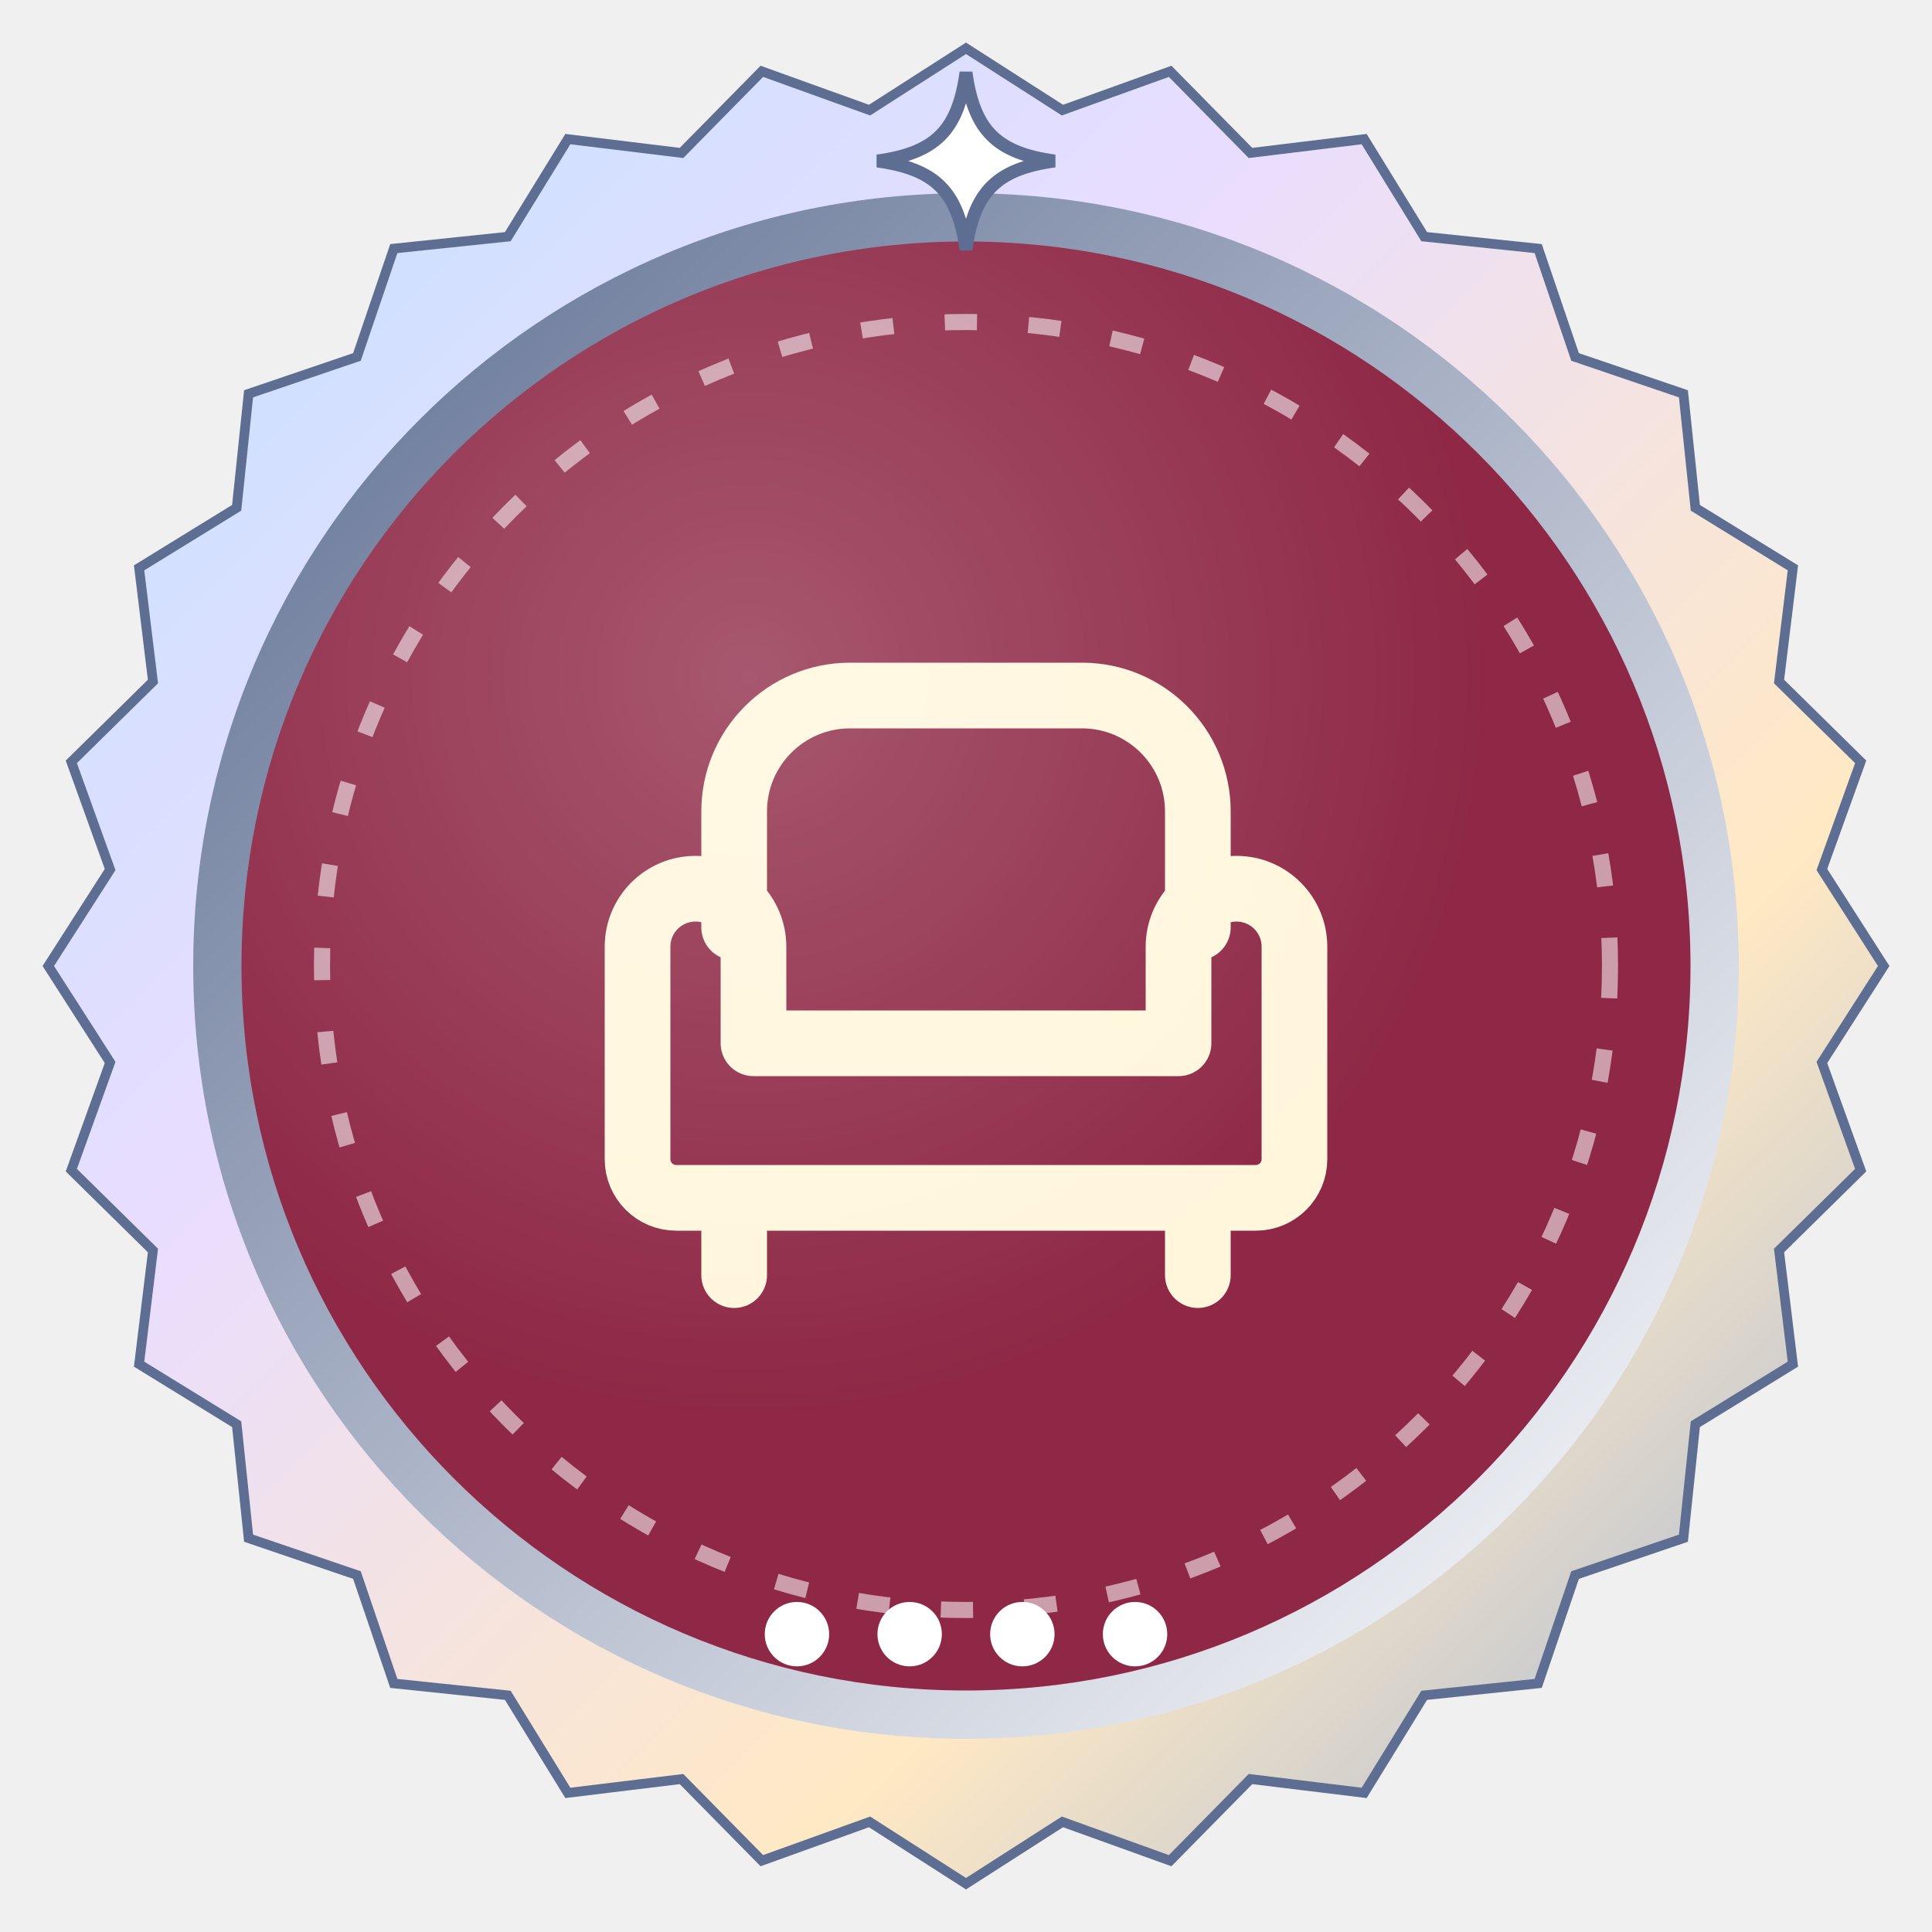
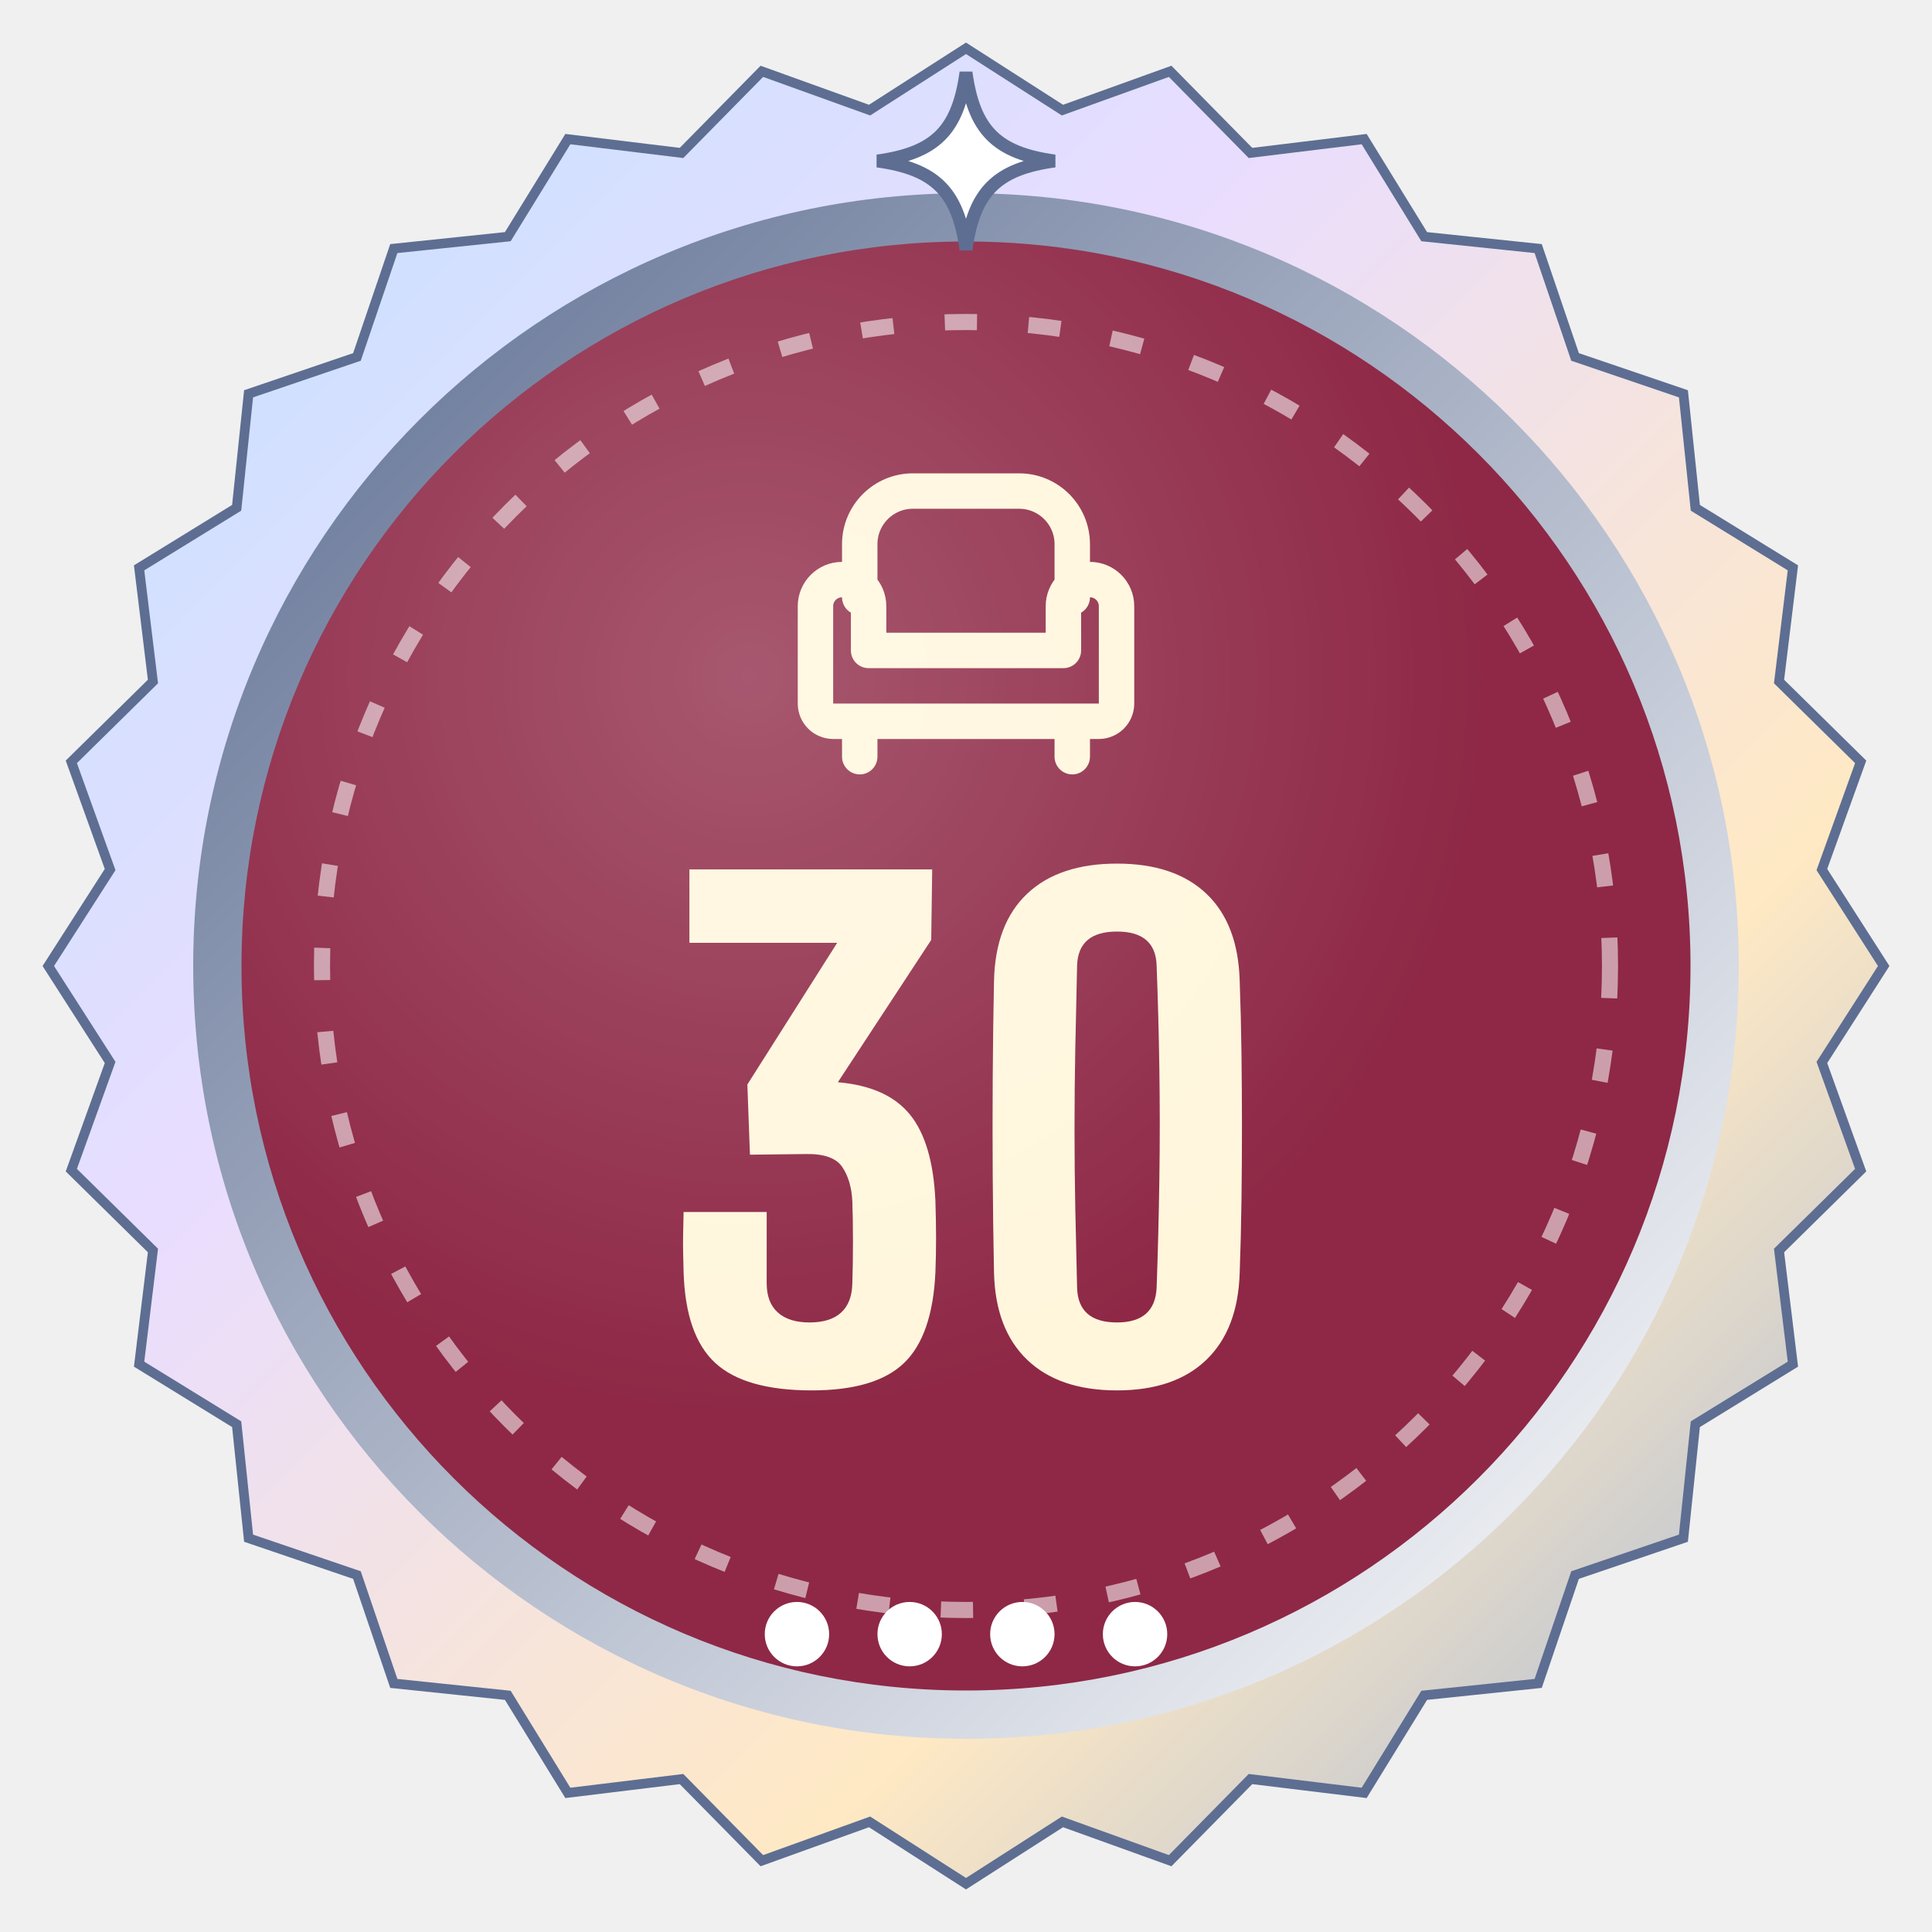
<svg xmlns="http://www.w3.org/2000/svg" viewBox="0 0 120 120">
  <defs>
    <linearGradient id="m" x1="0" y1="0" x2="1" y2="1">
      <stop offset="0" stop-color="#FFFFFF" />
      <stop offset=".55" stop-color="#B9C6DC" />
      <stop offset="1" stop-color="#5D6E92" />
    </linearGradient>
    <linearGradient id="m2" x1="1" y1="1" x2="0" y2="0">
      <stop offset="0" stop-color="#FFFFFF" />
      <stop offset="1" stop-color="#5D6E92" />
    </linearGradient>
    <radialGradient id="e" cx=".35" cy=".3" r=".85">
      <stop offset="0" stop-color="#fff" stop-opacity=".22" />
      <stop offset=".6" stop-color="#fff" stop-opacity="0" />
    </radialGradient>
    <linearGradient id="ir" x1="0" y1="0" x2="1" y2="1">
      <stop offset="0" stop-color="#BFE3FF" />
      <stop offset=".35" stop-color="#E9DDFF" />
      <stop offset=".7" stop-color="#FFE9C4" />
      <stop offset="1" stop-color="#9FB4D8" />
    </linearGradient>
  </defs>
  <path d="M60.00,3.00 L65.99,6.84 L72.68,4.43 L77.67,9.50 L84.73,8.64 L88.46,14.70 L95.54,15.44 L97.83,22.17 L104.56,24.46 L105.30,31.54 L111.36,35.27 L110.50,42.33 L115.57,47.32 L113.16,54.01 L117.00,60.00 L113.16,65.99 L115.57,72.68 L110.50,77.67 L111.36,84.73 L105.30,88.46 L104.56,95.54 L97.83,97.83 L95.54,104.56 L88.46,105.30 L84.73,111.36 L77.67,110.50 L72.68,115.57 L65.99,113.16 L60.00,117.00 L54.01,113.16 L47.32,115.57 L42.33,110.50 L35.27,111.36 L31.54,105.30 L24.46,104.56 L22.17,97.83 L15.44,95.54 L14.70,88.46 L8.64,84.73 L9.50,77.67 L4.43,72.68 L6.84,65.99 L3.00,60.00 L6.84,54.01 L4.43,47.32 L9.50,42.33 L8.64,35.27 L14.70,31.54 L15.44,24.46 L22.17,22.17 L24.46,15.44 L31.54,14.70 L35.27,8.64 L42.33,9.50 L47.32,4.43 L54.01,6.84Z" fill="url(#ir)" stroke="#5D6E92" stroke-width=".6" />
  <circle cx="60" cy="60" r="48" fill="url(#m2)" />
  <circle cx="60" cy="60" r="45" fill="#8E2846" />
  <circle cx="60" cy="60" r="40" fill="none" stroke="#FFFFFF" stroke-opacity=".55" stroke-width="1" stroke-dasharray="2 3.2" />
-   <g transform="translate(31.2 31.2) scale(2.4)" fill="none" stroke="#FFF6DC" stroke-width="1.7" stroke-linecap="round" stroke-linejoin="round">
+   <g transform="translate(46.8 25) scale(1.1)" fill="none" stroke="#FFF6DC" stroke-width="2" stroke-linecap="round" stroke-linejoin="round">
    <path d="M6 11V8a3 3 0 0 1 3-3h6a3 3 0 0 1 3 3v3M3.5 11.5a1.5 1.5 0 0 1 3 0V14h11v-2.5a1.5 1.5 0 0 1 3 0V17a1 1 0 0 1-1 1h-15a1 1 0 0 1-1-1v-5.5ZM6 18v2M18 18v2" />
  </g>
+   <path d="M50.42 86.36Q46.28 86.36 44.43 84.66Q42.58 82.96 42.46 79.02Q42.44 78.3 42.43 77.77Q42.42 77.24 42.43 76.67Q42.44 76.1 42.46 75.28H47.62V79.7Q47.62 80.9 48.31 81.52Q49 82.14 50.28 82.14Q51.58 82.14 52.25 81.52Q52.92 80.9 52.94 79.7Q52.98 78.52 52.98 77.11Q52.98 75.7 52.94 74.62Q52.88 73.32 52.31 72.48Q51.74 71.64 50.02 71.68L46.58 71.72L46.42 67.36L52 58.56H42.82V54.0H57.9L57.84 58.38L52.04 67.22Q55.1 67.48 56.52 69.23Q57.94 70.98 58.1 74.6Q58.12 75.22 58.13 75.81Q58.14 76.4 58.14 76.93Q58.14 77.46 58.13 77.98Q58.12 78.5 58.1 79.02Q57.92 82.96 56.15 84.66Q54.38 86.36 50.42 86.36ZM69.38 86.36Q65.78 86.36 63.8 84.46Q61.82 82.56 61.74 79.04Q61.68 76.12 61.66 73.05Q61.64 69.98 61.66 66.91Q61.68 63.84 61.74 60.92Q61.82 57.38 63.8 55.51Q65.78 53.64 69.38 53.64Q72.96 53.64 74.93 55.51Q76.9 57.38 77.0 60.92Q77.08 63.12 77.11 65.41Q77.14 67.7 77.14 70.01Q77.14 72.32 77.11 74.59Q77.08 76.86 77.0 79.04Q76.9 82.56 74.93 84.46Q72.96 86.36 69.38 86.36ZM69.38 82.14Q71.74 82.14 71.84 79.98Q71.96 76.64 72.01 73.21Q72.06 69.78 72.01 66.43Q71.96 63.08 71.84 59.98Q71.78 57.86 69.38 57.86Q66.96 57.86 66.9 59.98Q66.84 62.48 66.79 65.03Q66.74 67.58 66.74 70.13Q66.74 72.68 66.79 75.16Q66.84 77.64 66.9 79.98Q66.96 82.14 69.38 82.14Z" fill="#FFF6DC" />
  <circle cx="49.5" cy="101.5" r="2" fill="#FFFFFF" />
  <circle cx="56.5" cy="101.5" r="2" fill="#FFFFFF" />
  <circle cx="63.5" cy="101.5" r="2" fill="#FFFFFF" />
  <circle cx="70.5" cy="101.5" r="2" fill="#FFFFFF" />
  <circle cx="60" cy="60" r="45" fill="url(#e)" />
  <path d="M60 4.5c.5 3.6 1.9 5 5.5 5.5-3.6.5-5 1.9-5.5 5.5-.5-3.6-1.9-5-5.5-5.5 3.6-.5 5-1.9 5.5-5.5Z" fill="#FFFFFF" stroke="#5D6E92" stroke-width=".8" />
</svg>
